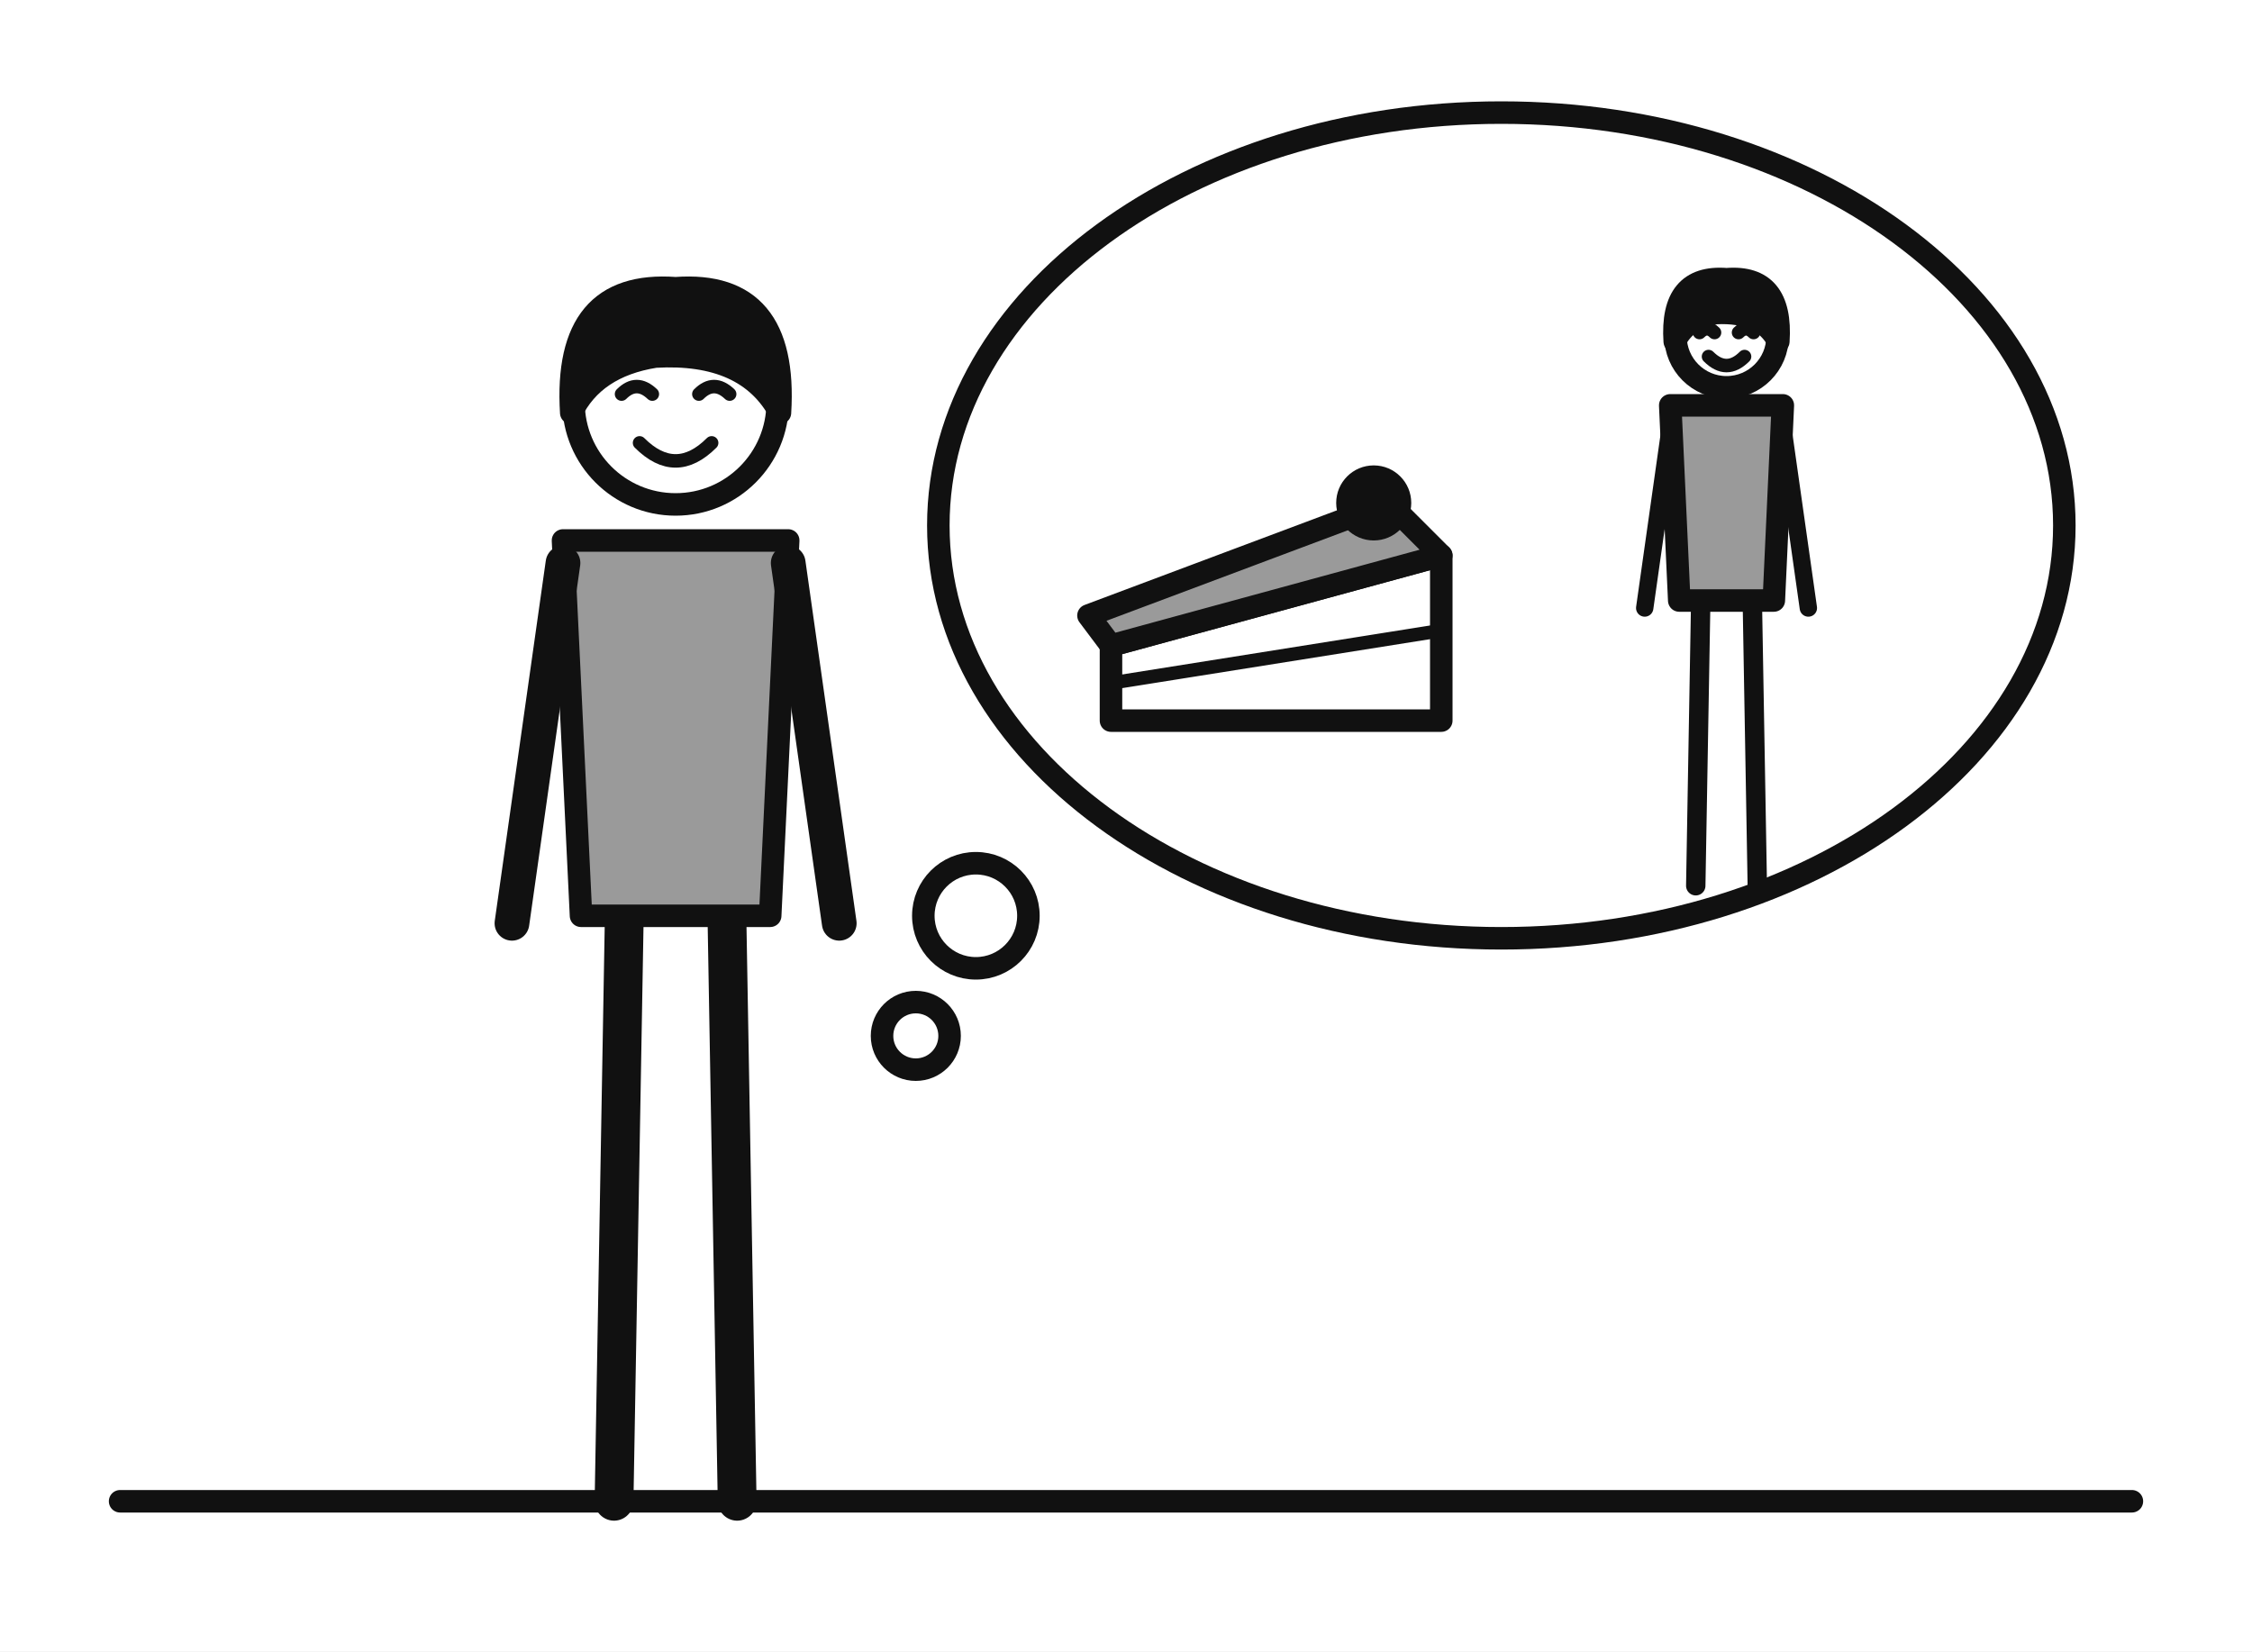
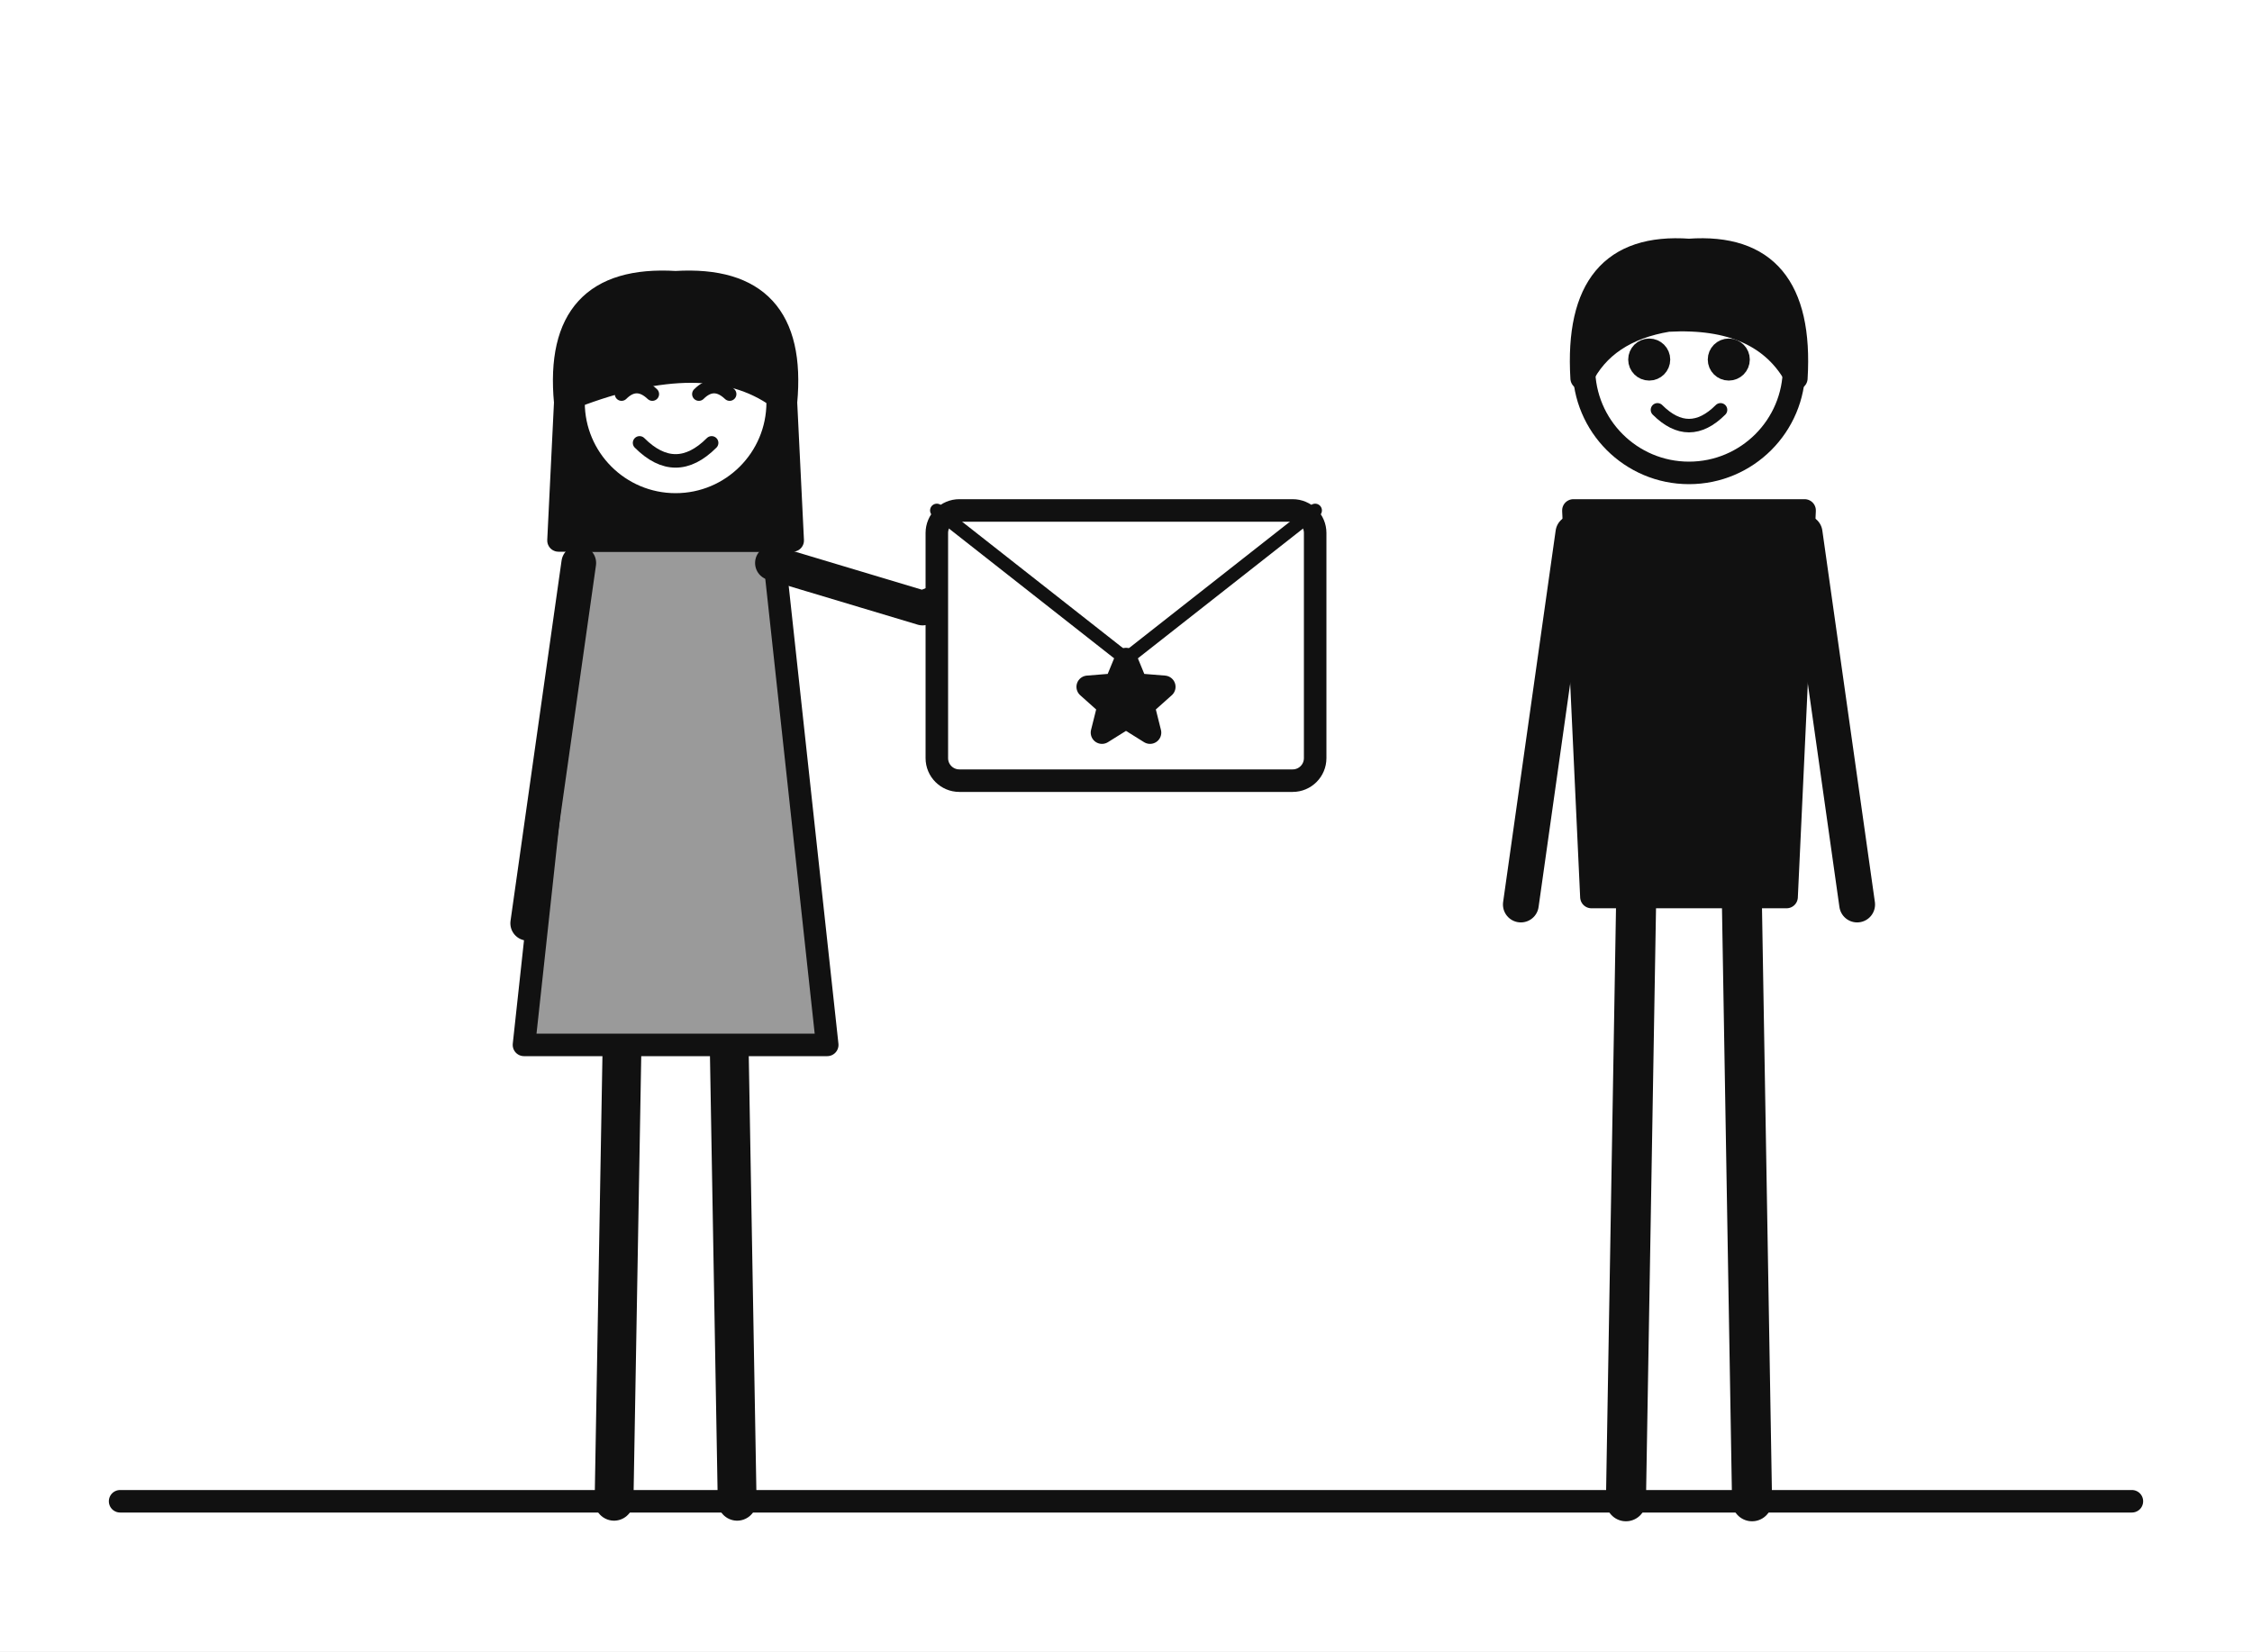
<svg xmlns="http://www.w3.org/2000/svg" viewBox="0 0 300 220">
  <style>.g{fill:none;stroke:#111;stroke-width:3;stroke-linecap:round;stroke-linejoin:round}.p{fill:#fff;stroke:#111;stroke-width:3;stroke-linejoin:round;stroke-linecap:round}.h{fill:#111;stroke:#111;stroke-width:3;stroke-linejoin:round;stroke-linecap:round}.a{fill:#9a9a9a;stroke:#111;stroke-width:3;stroke-linejoin:round;stroke-linecap:round}.t{fill:none;stroke:#111;stroke-width:1.8;stroke-linecap:round;stroke-linejoin:round}.w{fill:none;stroke:#fff;stroke-width:2.2;stroke-linecap:round}.m{fill:#d8342c;stroke:#111;stroke-width:3;stroke-linejoin:round}.hijau{fill:#3a9d4a;stroke:#111;stroke-width:3;stroke-linejoin:round}.biru{fill:#2f6fd6;stroke:#111;stroke-width:3;stroke-linejoin:round}.kuning{fill:#f2c230;stroke:#111;stroke-width:3;stroke-linejoin:round}.birutua{fill:#1c3470;stroke:#111;stroke-width:3;stroke-linejoin:round}.n{fill:#fff;stroke:none}text{font-family:'DFKai-SB','BiauKai','Kaiti TC','Noto Serif TC',serif;fill:#111}.d{font-family:'Segoe UI',Roboto,Arial,sans-serif;font-weight:700}</style>
  <rect width="300" height="220" fill="#fff" />
  <polyline class="g" points="16,200 284,200" />
  <polyline class="g" points="83.2,120 81.8,200" style="stroke-width:5.168" />
  <polyline class="g" points="96.8,120 98.2,200" style="stroke-width:5.168" />
-   <polygon class="a" points="75,72 105,72 102.6,122 77.4,122" />
-   <polyline class="g" points="75,75 68.2,123" style="stroke-width:4.624" />
-   <polyline class="g" points="105,75 111.8,123" style="stroke-width:4.624" />
+   <polygon class="a" points="77.1,72 102.9,72 110.2,139.2 69.8,139.2" />
+   <polyline class="g" points="77.1,75 70.3,123" style="stroke-width:4.624" />
+   <polyline class="g" points="102.9,75 122.9,81 148.9,71" style="stroke-width:4.624" />
+   <path class="h" d="M75.3 53.6 Q73.7 36.6 90 37.6 Q106.3 36.6 104.7 53.6 L105.6 72 L74.4 72 Z" />
  <circle class="p" cx="90" cy="53.6" r="13.6" />
-   <path class="h" d="M76.1 55 Q75 37.3 90 38.4 Q105 37.3 103.9 55 Q99.5 46.8 87.3 47.5 Q79.1 48.8 76.1 55 Z" />
+   <path class="h" d="M76.4 52.9 Q77.8 38.6 90 39.3 Q102.2 38.6 103.6 52.9 Q94.1 46.1 76.4 52.9 Z" />
  <path class="t" d="M82.8 52.5 q2 -2 4.1 0 M93.1 52.5 q2 -2 4.1 0" />
  <path class="t" d="M85.2 59 Q90 63.8 94.8 59" />
-   <ellipse class="p" cx="200" cy="70" rx="75" ry="55" />
-   <circle class="p" cx="130" cy="122" r="7" />
-   <circle class="p" cx="122" cy="138" r="4.5" />
-   <polygon class="p" points="148,96 192,96 192,74 148,86" />
-   <polygon class="a" points="148,86 192,74 185,67 145,82" />
-   <polyline class="t" points="148,91 192,84" />
-   <circle class="h" cx="183" cy="67" r="3.5" />
-   <polyline class="g" points="226.6,78 225.9,118" style="stroke-width:2.584" />
-   <polyline class="g" points="233.4,78 234.1,118" style="stroke-width:2.584" />
-   <polygon class="a" points="222.5,54 237.5,54 236.3,80 223.7,80" />
-   <polyline class="g" points="222.5,57 219.1,81" style="stroke-width:2.312" />
-   <polyline class="g" points="237.5,57 240.9,81" style="stroke-width:2.312" />
-   <circle class="p" cx="230" cy="44.8" r="6.8" />
-   <path class="h" d="M223.1 45.5 Q222.5 36.6 230 37.2 Q237.5 36.6 236.9 45.5 Q234.8 41.4 228.6 41.7 Q224.6 42.4 223.1 45.5 Z" />
-   <path class="t" d="M226.4 44.3 q1 -1 2 0 M231.6 44.3 q1 -1 2 0" />
-   <path class="t" d="M227.6 47.5 Q230 49.9 232.4 47.5" />
+   <rect class="p" x="124.8" y="68" width="50.4" height="36" rx="3" />
+   <polyline class="t" points="124.8,68 150,87.8 175.2,68" />
+   <polygon class="h" points="150,87.8 151.4,91.2 155.1,91.5 152.3,94 153.2,97.6 150,95.6 146.8,97.6 147.7,94 144.9,91.5 148.6,91.2" />
+   <polyline class="g" points="218,117.5 216.6,200" style="stroke-width:5.33" />
+   <polyline class="g" points="232,117.5 233.4,200" style="stroke-width:5.33" />
+   <polygon class="h" points="209.6,68 240.4,68 238,119.5 212,119.5" />
+   <polyline class="g" points="209.6,71 202.6,120.5" style="stroke-width:4.769" />
+   <polyline class="g" points="240.4,71 247.4,120.5" style="stroke-width:4.769" />
+   <circle class="p" cx="225" cy="49" r="14" />
+   <path class="h" d="M210.7 50.4 Q209.6 32.2 225 33.3 Q240.4 32.2 239.3 50.4 Q234.8 42 222.2 42.7 Q213.8 44.1 210.7 50.4 Z" />
+   <circle class="h" cx="219.7" cy="47.9" r="1.3" />
+   <circle class="h" cx="230.3" cy="47.9" r="1.3" />
+   <path class="t" d="M220.8 54.6 Q225 58.8 229.2 54.6" />
</svg>
